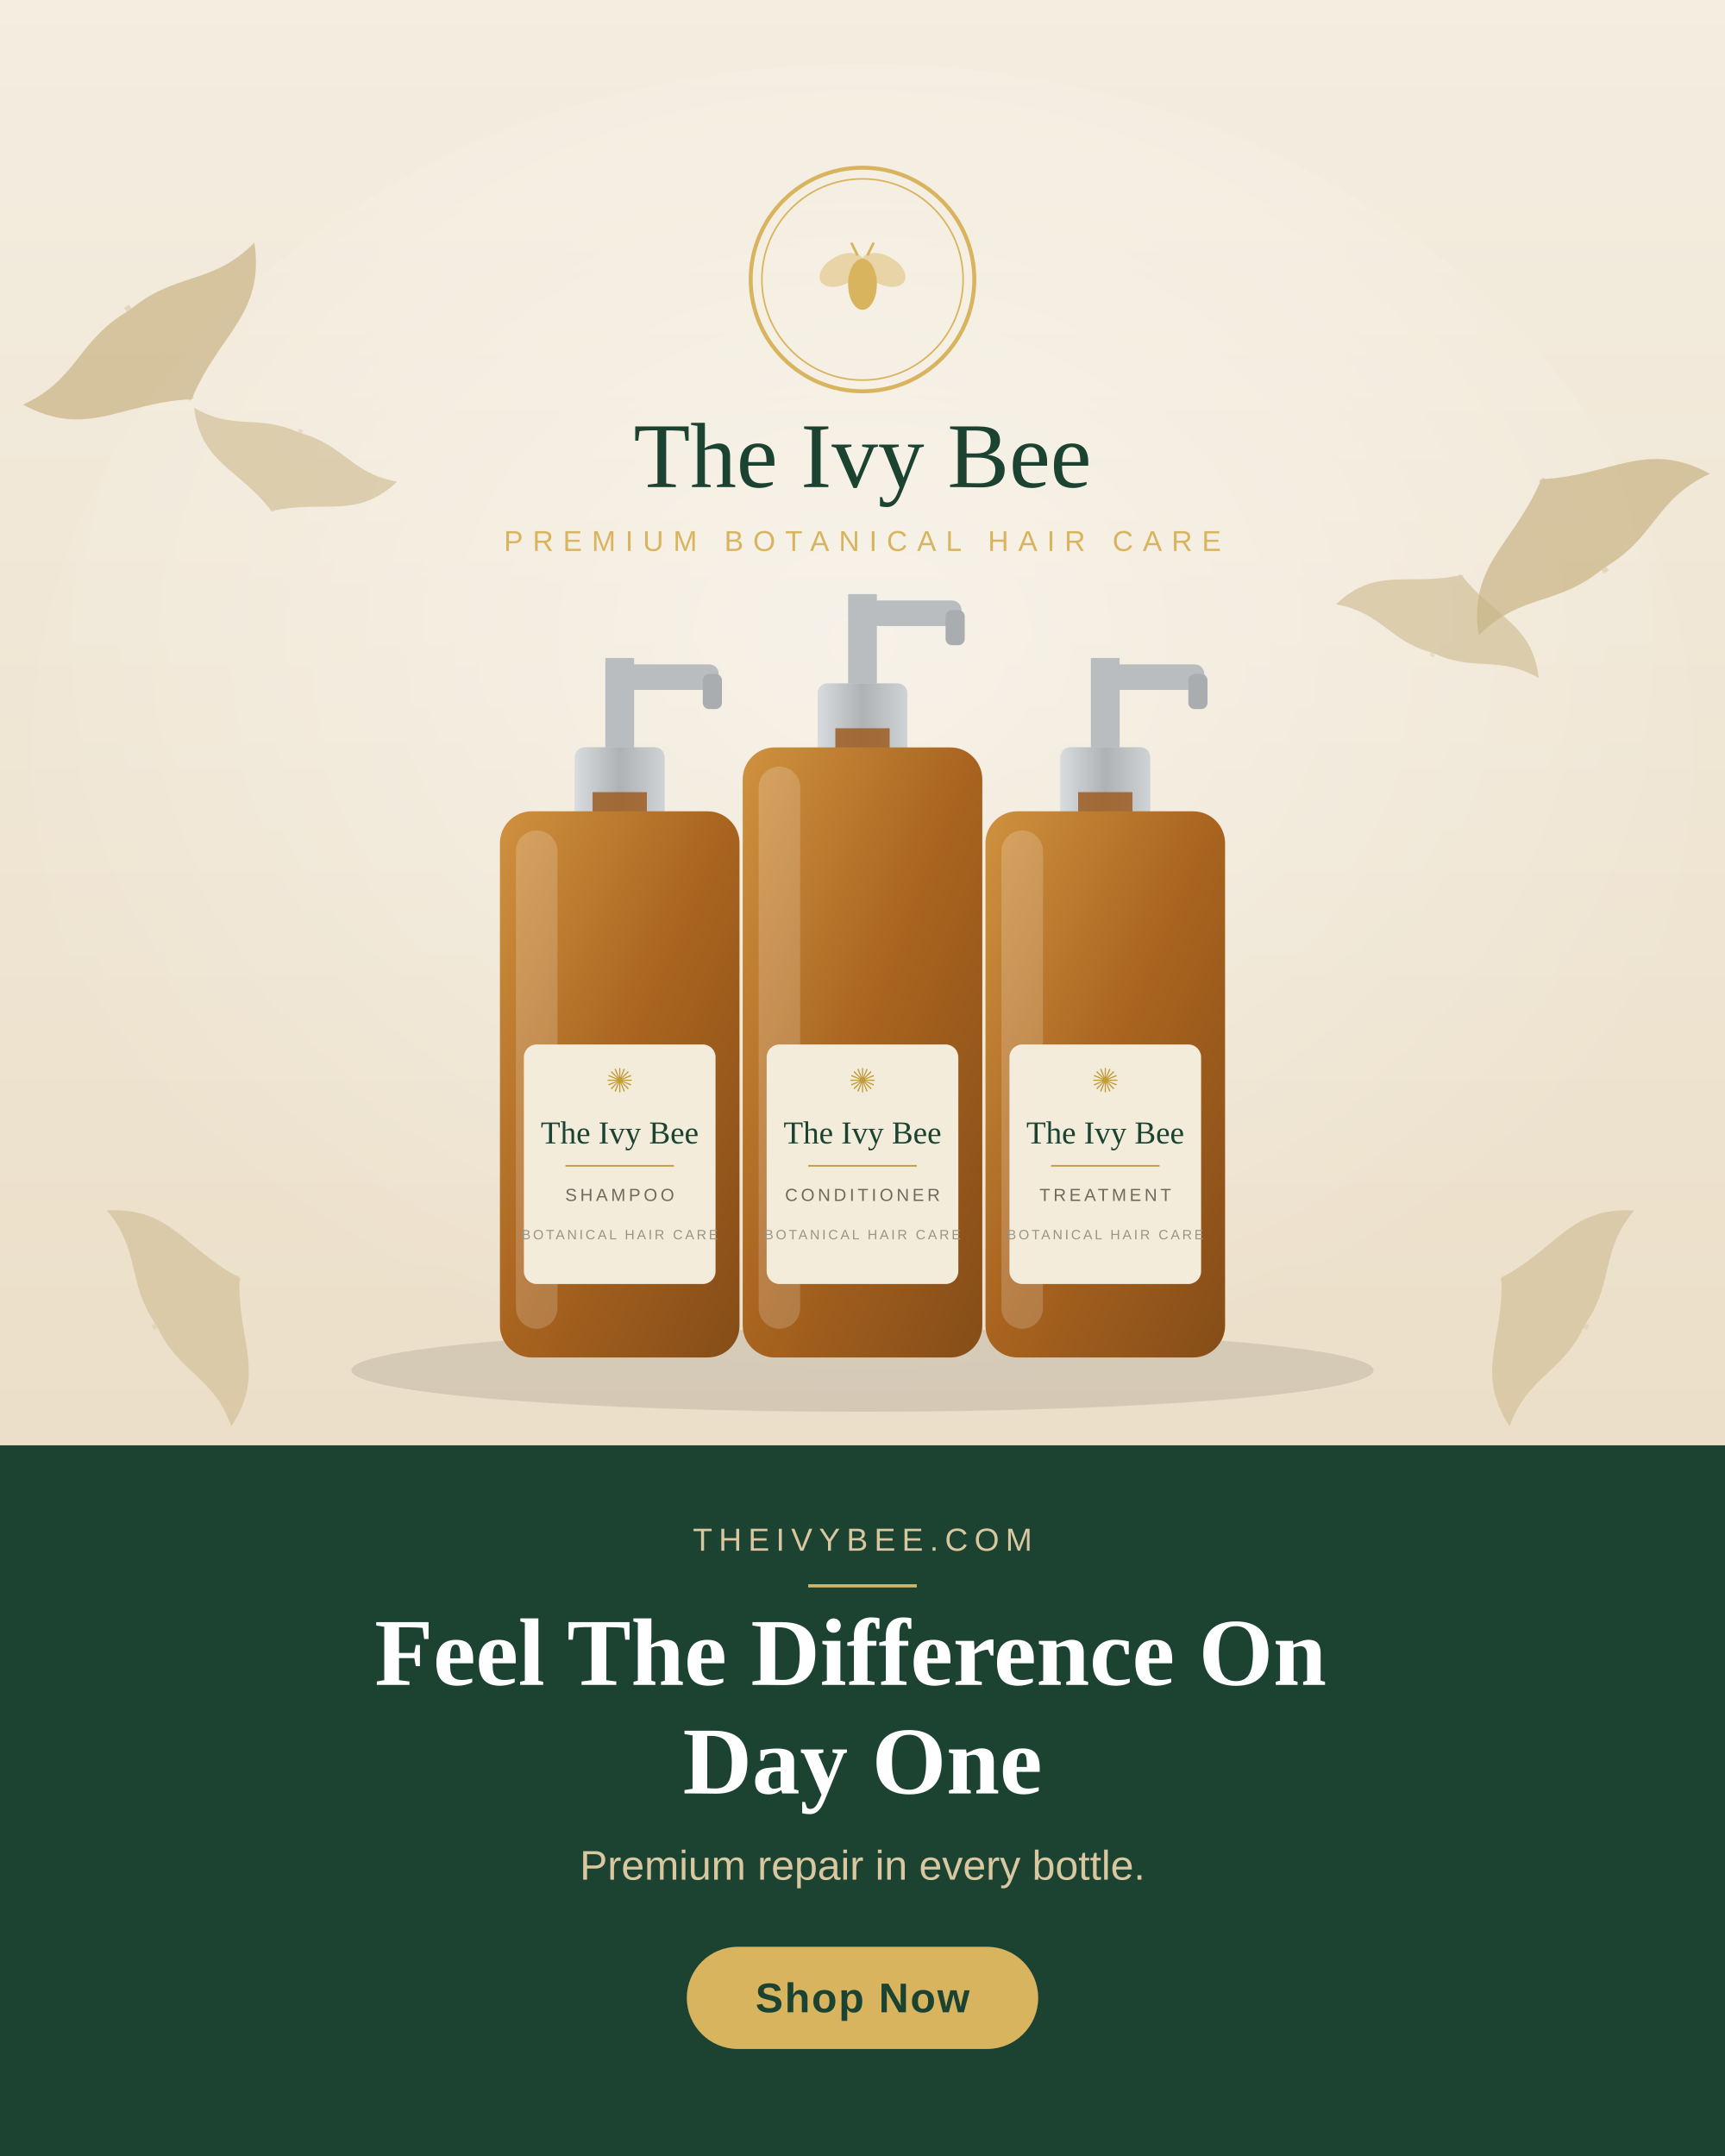
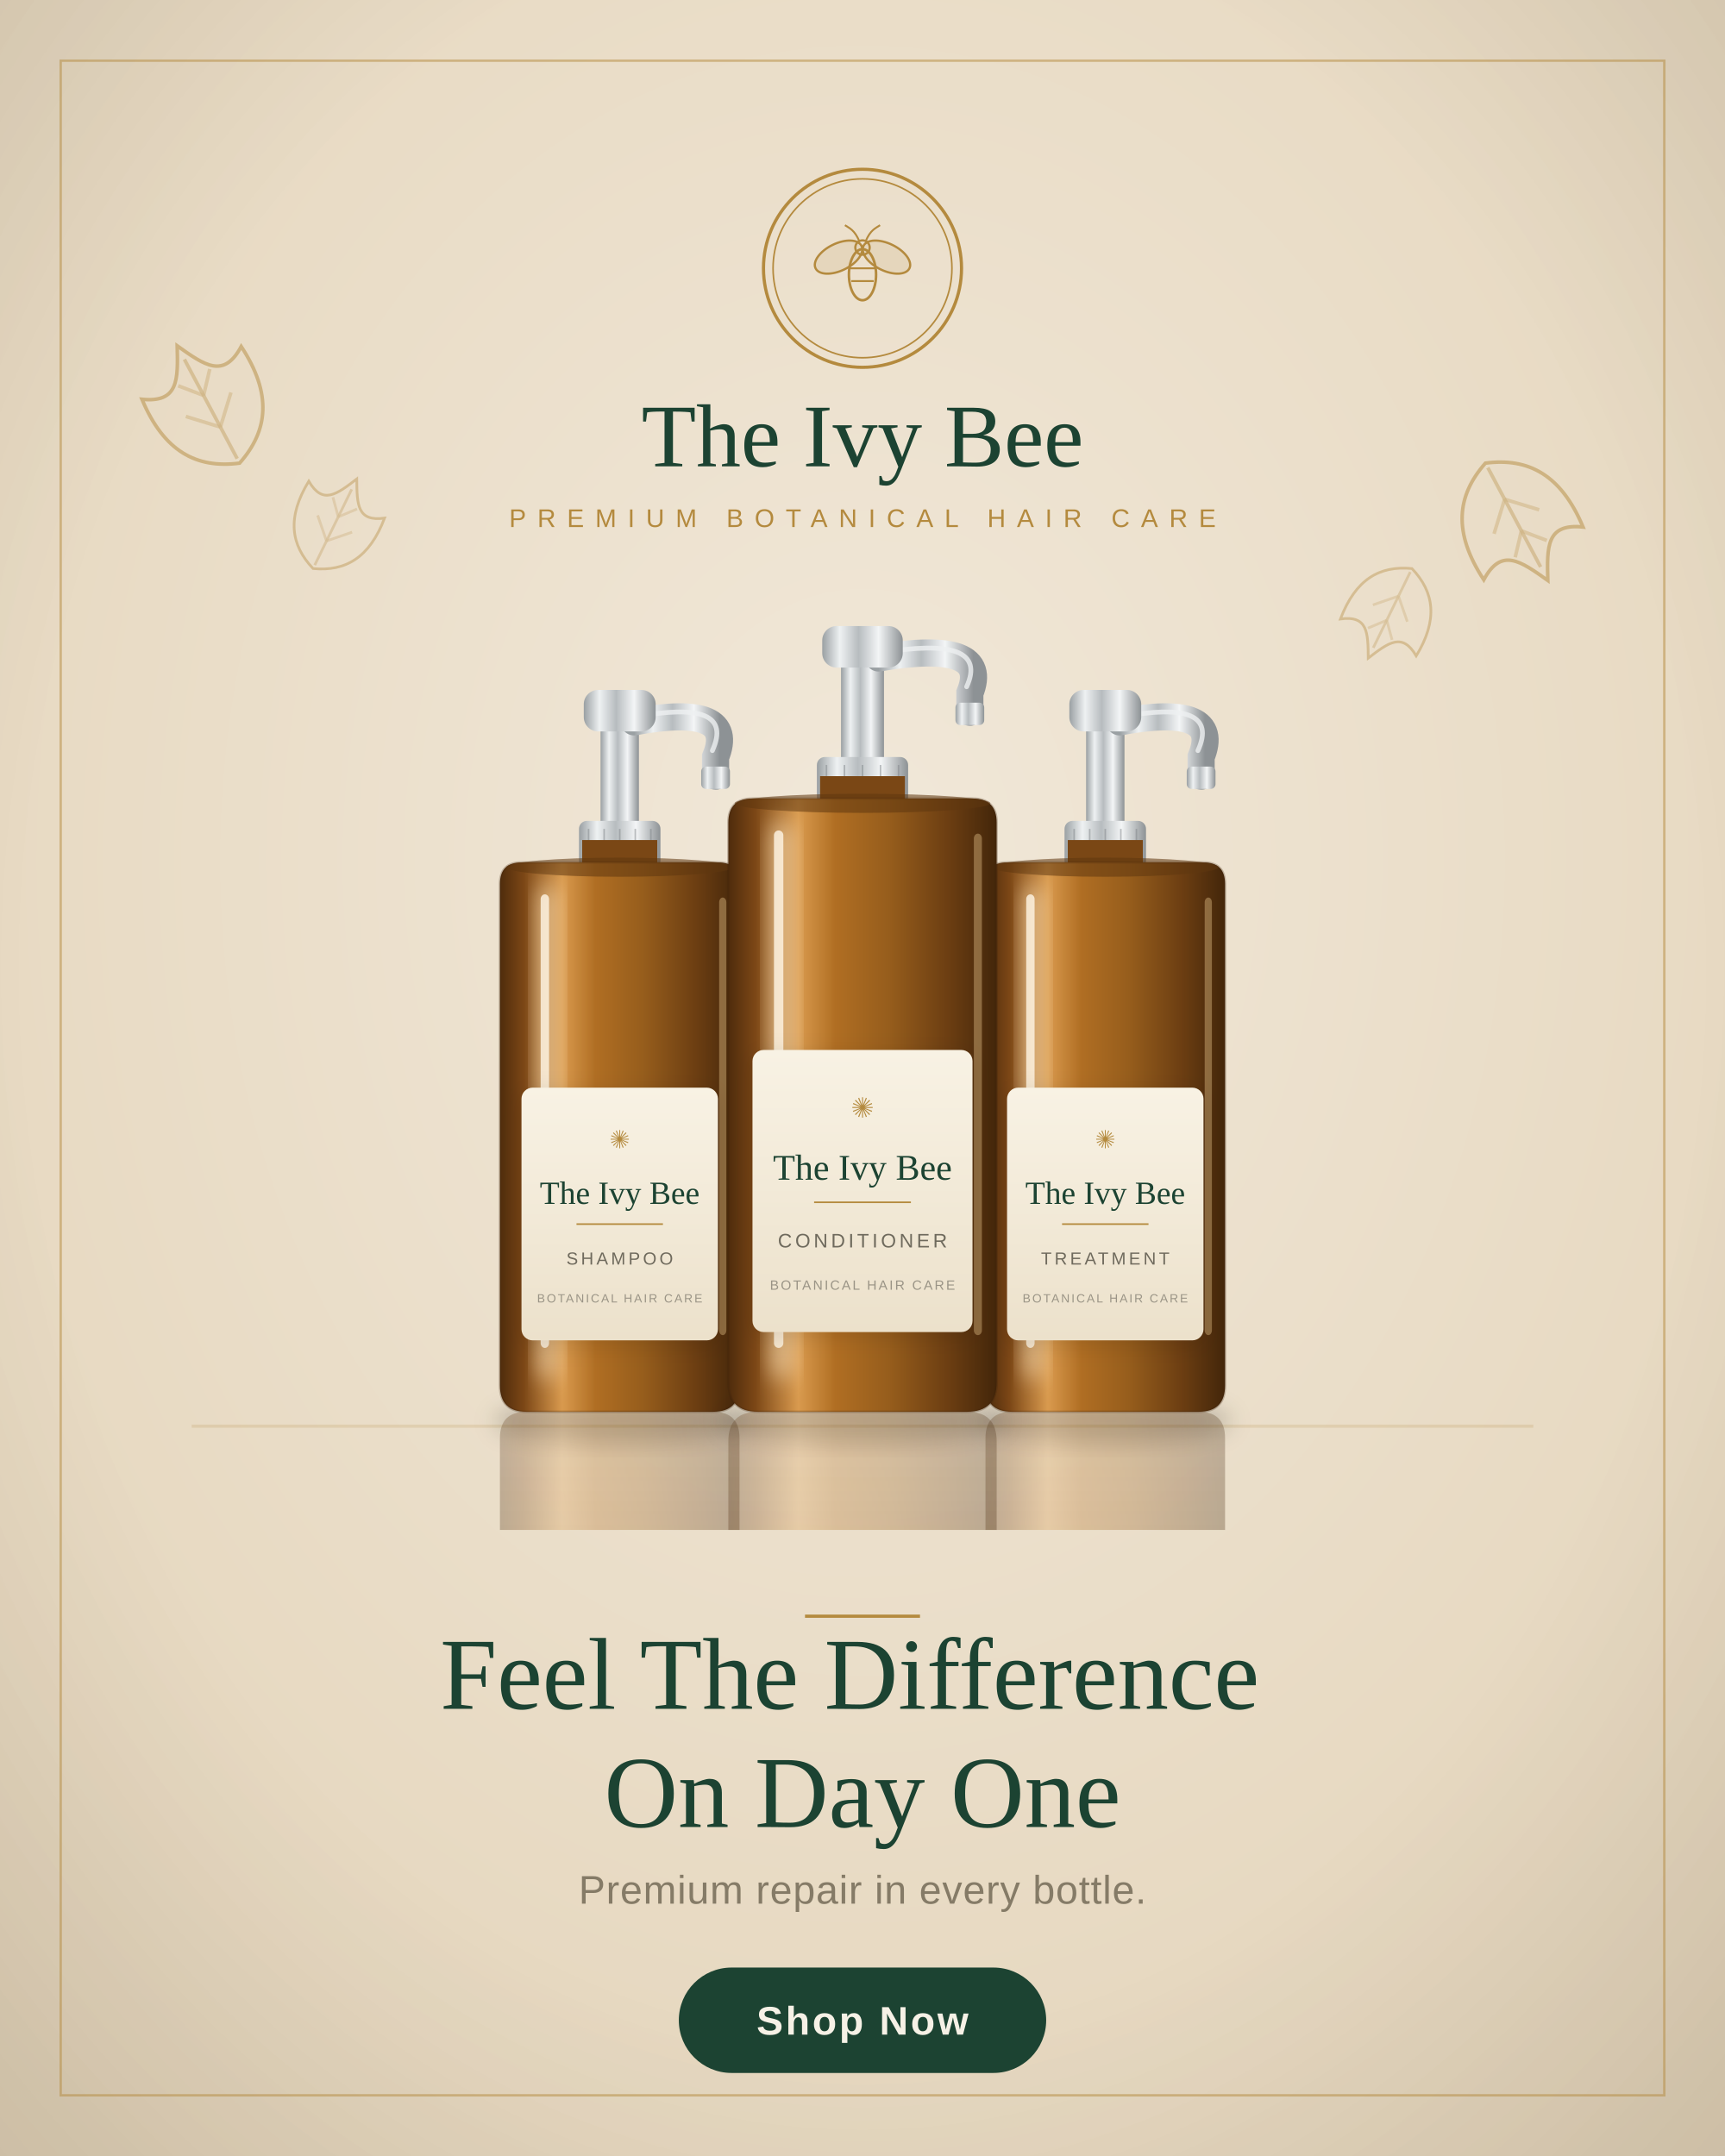
<svg xmlns="http://www.w3.org/2000/svg" viewBox="0 0 1080 1350" width="1080" height="1350" role="img" aria-label="Feel The Difference On Day One">
  <defs>
-     <linearGradient id="bgGrad" x1="0" y1="0" x2="0" y2="1">
-       <stop offset="0" stop-color="#f4ede0" />
-       <stop offset="1" stop-color="#e7d8bd" />
+     <radialGradient id="bgGrad" cx="0.5" cy="0.40" r="0.75">
+       <stop offset="0" stop-color="#f1e8d9" />
+       <stop offset="1" stop-color="#e3d3b8" />
+     </radialGradient>
+     <linearGradient id="amber" x1="0" y1="0" x2="1" y2="0">
+       <stop offset="0" stop-color="#4f2c0c" />
+       <stop offset="0.10" stop-color="#7c4716" />
+       <stop offset="0.26" stop-color="#d99a4e" />
+       <stop offset="0.40" stop-color="#b06e23" />
+       <stop offset="0.60" stop-color="#965d1c" />
+       <stop offset="0.82" stop-color="#6c3e12" />
+       <stop offset="1" stop-color="#43260a" />
    </linearGradient>
-     <linearGradient id="amber" x1="0" y1="0" x2="1" y2="1">
-       <stop offset="0" stop-color="#cf923f" />
-       <stop offset="0.5" stop-color="#a8631f" />
-       <stop offset="1" stop-color="#854d18" />
+     <linearGradient id="chrome" x1="0" y1="0" x2="1" y2="0">
+       <stop offset="0" stop-color="#9aa0a3" />
+       <stop offset="0.22" stop-color="#eef1f2" />
+       <stop offset="0.45" stop-color="#b7bcbf" />
+       <stop offset="0.70" stop-color="#f3f5f6" />
+       <stop offset="1" stop-color="#8d9295" />
    </linearGradient>
-     <linearGradient id="metal" x1="0" y1="0" x2="1" y2="0">
-       <stop offset="0" stop-color="#d8dcde" />
-       <stop offset="0.5" stop-color="#aeb2b4" />
-       <stop offset="1" stop-color="#cfd3d5" />
+     <linearGradient id="label" x1="0" y1="0" x2="0" y2="1">
+       <stop offset="0" stop-color="#f8f2e4" />
+       <stop offset="1" stop-color="#ece1cb" />
    </linearGradient>
-     <radialGradient id="glow" cx="0.5" cy="0.42" r="0.55">
-       <stop offset="0" stop-color="#ffffff" stop-opacity="0.45" />
-       <stop offset="1" stop-color="#ffffff" stop-opacity="0" />
+     <linearGradient id="reflFade" x1="0" y1="0" x2="0" y2="1">
+       <stop offset="0" stop-color="#ffffff" />
+       <stop offset="1" stop-color="#000000" />
+     </linearGradient>
+     <mask id="reflMask">
+       <rect x="0" y="810" width="1080" height="540" fill="url(#reflFade)" />
+     </mask>
+     <filter id="soft" x="-30%" y="-30%" width="160%" height="160%">
+       <feGaussianBlur stdDeviation="7" />
+     </filter>
+     <radialGradient id="vign" cx="0.5" cy="0.45" r="0.75">
+       <stop offset="0.65" stop-color="#000000" stop-opacity="0" />
+       <stop offset="1" stop-color="#000000" stop-opacity="0.1" />
    </radialGradient>
  </defs>
  <rect width="1080" height="1350" fill="url(#bgGrad)" />
-   <ellipse cx="540" cy="470" rx="520" ry="430" fill="url(#glow)" />
-   <g transform="translate(120 250) rotate(-35) scale(1.7)" opacity="0.7">
-     <path d="M0 0 C 22 -14 40 -10 52 -34 C 30 -30 22 -42 0 -40 C -22 -42 -30 -30 -52 -34 C -40 -10 -22 -14 0 0 Z" fill="#c9b485" />
-     <path d="M0 0 L0 -38" stroke="#c9b485" stroke-width="2" opacity="0.5" transform="scale(1.1)" />
+   <rect width="1080" height="1350" fill="url(#vign)" />
+   <rect x="38" y="38" width="1004" height="1274" fill="none" stroke="#b48a3e" stroke-width="1.5" opacity="0.5" />
+   <g transform="translate(150 290) rotate(-28) scale(1.6)" opacity="0.5" fill="none" stroke="#b48a3e" stroke-width="1.4">
+     <path d="M0 0 C 16 -6 24 -18 22 -40 C 10 -32 6 -40 0 -52 C -6 -40 -10 -32 -22 -40 C -24 -18 -16 -6 0 0 Z" />
+     <path d="M0 -2 L0 -46" opacity="0.7" />
+     <path d="M0 -16 L10 -26 M0 -16 L-10 -26 M0 -30 L7 -38 M0 -30 L-7 -38" opacity="0.55" />
  </g>
-   <g transform="translate(170 320) rotate(20) scale(1.3)" opacity="0.55">
-     <path d="M0 0 C 22 -14 40 -10 52 -34 C 30 -30 22 -42 0 -40 C -22 -42 -30 -30 -52 -34 C -40 -10 -22 -14 0 0 Z" fill="#c9b485" />
-     <path d="M0 0 L0 -38" stroke="#c9b485" stroke-width="2" opacity="0.5" transform="scale(1.1)" />
+   <g transform="translate(196 356) rotate(26) scale(1.2)" opacity="0.4" fill="none" stroke="#b48a3e" stroke-width="1.4">
+     <path d="M0 0 C 16 -6 24 -18 22 -40 C 10 -32 6 -40 0 -52 C -6 -40 -10 -32 -22 -40 C -24 -18 -16 -6 0 0 Z" />
+     <path d="M0 -2 L0 -46" opacity="0.7" />
+     <path d="M0 -16 L10 -26 M0 -16 L-10 -26 M0 -30 L7 -38 M0 -30 L-7 -38" opacity="0.55" />
  </g>
-   <g transform="translate(965 300) rotate(145) scale(1.7)" opacity="0.7">
-     <path d="M0 0 C 22 -14 40 -10 52 -34 C 30 -30 22 -42 0 -40 C -22 -42 -30 -30 -52 -34 C -40 -10 -22 -14 0 0 Z" fill="#c9b485" />
-     <path d="M0 0 L0 -38" stroke="#c9b485" stroke-width="2" opacity="0.5" transform="scale(1.1)" />
+   <g transform="translate(930 290) rotate(152) scale(1.6)" opacity="0.5" fill="none" stroke="#b48a3e" stroke-width="1.4">
+     <path d="M0 0 C 16 -6 24 -18 22 -40 C 10 -32 6 -40 0 -52 C -6 -40 -10 -32 -22 -40 C -24 -18 -16 -6 0 0 Z" />
+     <path d="M0 -2 L0 -46" opacity="0.7" />
+     <path d="M0 -16 L10 -26 M0 -16 L-10 -26 M0 -30 L7 -38 M0 -30 L-7 -38" opacity="0.55" />
  </g>
-   <g transform="translate(915 360) rotate(200) scale(1.3)" opacity="0.55">
-     <path d="M0 0 C 22 -14 40 -10 52 -34 C 30 -30 22 -42 0 -40 C -22 -42 -30 -30 -52 -34 C -40 -10 -22 -14 0 0 Z" fill="#c9b485" />
-     <path d="M0 0 L0 -38" stroke="#c9b485" stroke-width="2" opacity="0.5" transform="scale(1.1)" />
+   <g transform="translate(884 356) rotate(206) scale(1.2)" opacity="0.4" fill="none" stroke="#b48a3e" stroke-width="1.4">
+     <path d="M0 0 C 16 -6 24 -18 22 -40 C 10 -32 6 -40 0 -52 C -6 -40 -10 -32 -22 -40 C -24 -18 -16 -6 0 0 Z" />
+     <path d="M0 -2 L0 -46" opacity="0.7" />
+     <path d="M0 -16 L10 -26 M0 -16 L-10 -26 M0 -30 L7 -38 M0 -30 L-7 -38" opacity="0.55" />
  </g>
-   <g transform="translate(150 800) rotate(-120) scale(1.5)" opacity="0.5">
-     <path d="M0 0 C 22 -14 40 -10 52 -34 C 30 -30 22 -42 0 -40 C -22 -42 -30 -30 -52 -34 C -40 -10 -22 -14 0 0 Z" fill="#c9b485" />
-     <path d="M0 0 L0 -38" stroke="#c9b485" stroke-width="2" opacity="0.5" transform="scale(1.1)" />
+   <g fill="none" stroke="#b48a3e">
+     <circle cx="540" cy="168" r="62" stroke-width="2" />
+     <circle cx="540" cy="168" r="56" stroke-width="1" />
+     <g transform="translate(540 168)">
+       <ellipse cx="-15" cy="-7" rx="16" ry="8.5" stroke-width="1.4" fill="#b48a3e" fill-opacity="0.12" transform="rotate(-26 -15 -7)" />
+       <ellipse cx="15" cy="-7" rx="16" ry="8.5" stroke-width="1.4" fill="#b48a3e" fill-opacity="0.12" transform="rotate(26 15 -7)" />
+       <ellipse cx="0" cy="4" rx="8.5" ry="16" stroke-width="1.6" />
+       <circle cx="0" cy="-13" r="4.5" stroke-width="1.4" />
+       <line x1="-8" y1="0" x2="8" y2="0" stroke-width="1.2" />
+       <line x1="-7" y1="8" x2="7" y2="8" stroke-width="1.2" />
+       <path d="M-2 -17 C -5 -24 -8 -25 -11 -27" stroke-width="1.2" />
+       <path d="M2 -17 C 5 -24 8 -25 11 -27" stroke-width="1.2" />
+     </g>
  </g>
-   <g transform="translate(940 800) rotate(120) scale(1.5)" opacity="0.5">
-     <path d="M0 0 C 22 -14 40 -10 52 -34 C 30 -30 22 -42 0 -40 C -22 -42 -30 -30 -52 -34 C -40 -10 -22 -14 0 0 Z" fill="#c9b485" />
-     <path d="M0 0 L0 -38" stroke="#c9b485" stroke-width="2" opacity="0.5" transform="scale(1.1)" />
+   <text x="540" y="292" text-anchor="middle" font-family="Georgia, 'Times New Roman', serif" font-size="56" fill="#1c4332">The Ivy Bee</text>
+   <text x="540" y="330" text-anchor="middle" font-family="Arial, sans-serif" font-size="16" letter-spacing="7" fill="#b48a3e">PREMIUM BOTANICAL HAIR CARE</text>
+   <rect x="120" y="892" width="840" height="2" fill="#b48a3e" opacity="0.18" />
+   <g>
+     <ellipse cx="388" cy="890" rx="78.75" ry="14" fill="#000000" opacity="0.20" filter="url(#soft)" />
+     <g transform="translate(0 1768) scale(1 -1)" opacity="0.30" mask="url(#reflMask)">
+       <path d="M 313 553.5     Q 313 540 326.5 540     L 449.5 540     Q 463 540 463 553.5     L 463 867.5     Q 463 884 446.5 884     L 329.5 884     Q 313 884 313 867.5 Z" fill="url(#amber)" />
+     </g>
+     <g>
+       <rect x="376" y="444" width="24" height="74" fill="url(#chrome)" />
+       <path d="M 397 452 Q 462 440 448 474 L 448 486" fill="none" stroke="url(#chrome)" stroke-width="17" stroke-linecap="round" />
+       <path d="M 397 449 Q 461 437 446 470" fill="none" stroke="#eef0f1" stroke-width="3" stroke-linecap="round" opacity="0.8" />
+       <rect x="439" y="480" width="18" height="14" rx="3" fill="url(#chrome)" />
+       <rect x="365.5" y="432" width="45" height="26" rx="9" fill="url(#chrome)" />
+       <rect x="362.5" y="514" width="51" height="30" rx="5" fill="url(#chrome)" />
+       <line x1="368.5" y1="519" x2="368.5" y2="539" stroke="#7f8487" stroke-width="1" opacity="0.5" />
+       <line x1="378.25" y1="519" x2="378.25" y2="539" stroke="#7f8487" stroke-width="1" opacity="0.5" />
+       <line x1="388" y1="519" x2="388" y2="539" stroke="#7f8487" stroke-width="1" opacity="0.5" />
+       <line x1="397.75" y1="519" x2="397.75" y2="539" stroke="#7f8487" stroke-width="1" opacity="0.5" />
+       <line x1="407.5" y1="519" x2="407.5" y2="539" stroke="#7f8487" stroke-width="1" opacity="0.5" />
+     </g>
+     <rect x="364.5" y="526" width="47" height="20" fill="#7a4715" />
+     <path d="M 313 553.5     Q 313 540 326.5 540     L 449.5 540     Q 463 540 463 553.5     L 463 867.5     Q 463 884 446.5 884     L 329.5 884     Q 313 884 313 867.5 Z" fill="url(#amber)" />
+     <path d="M 313 553.5     Q 313 540 326.5 540     L 449.5 540     Q 463 540 463 553.5     L 463 867.5     Q 463 884 446.5 884     L 329.5 884     Q 313 884 313 867.5 Z" fill="none" stroke="#3f2208" stroke-opacity="0.25" stroke-width="1.5" />
+     <ellipse cx="388" cy="543" rx="71" ry="6" fill="#5e360f" opacity="0.55" />
+     <rect x="335.5" y="554" width="15" height="310" rx="7.5" fill="#ffe9c4" opacity="0.55" filter="url(#soft)" />
+     <rect x="338.5" y="560" width="5.25" height="284" rx="3" fill="#fff6e6" opacity="0.8" />
+     <rect x="450.25" y="562" width="4.5" height="274" rx="3" fill="#ffdca0" opacity="0.35" />
+     <rect x="326.5" y="684.04" width="123" height="158.24" rx="7" fill="#000000" opacity="0.12" filter="url(#soft)" />
+     <rect x="326.5" y="681.04" width="123" height="158.24" rx="7" fill="url(#label)" />
+     <text x="388" y="719.018" text-anchor="middle" font-family="Georgia, 'Times New Roman', serif" font-size="16.5" fill="#b48a3e">✺</text>
+     <text x="388" y="753.83" text-anchor="middle" font-family="Georgia, 'Times New Roman', serif" font-size="20.25" fill="#1c4332">The Ivy Bee</text>
+     <line x1="360.94" y1="766.49" x2="415.06" y2="766.49" stroke="#b48a3e" stroke-width="1" />
+     <text x="388" y="791.808" text-anchor="middle" font-family="Arial, sans-serif" font-size="10.95" letter-spacing="1.8" fill="#6f6a5d">SHAMPOO</text>
+     <text x="388" y="815.544" text-anchor="middle" font-family="Arial, sans-serif" font-size="7.5" letter-spacing="1.05" fill="#9a9486">BOTANICAL HAIR CARE</text>
  </g>
  <g>
-     <circle cx="540" cy="175" r="70" fill="none" stroke="#d9b45f" stroke-width="2.5" />
-     <circle cx="540" cy="175" r="63" fill="none" stroke="#d9b45f" stroke-width="1" />
-     <g transform="translate(540 175)">
-       <ellipse cx="-13" cy="-6" rx="15" ry="9" fill="#d9b45f" opacity="0.45" transform="rotate(-28 -13 -6)" />
-       <ellipse cx="13" cy="-6" rx="15" ry="9" fill="#d9b45f" opacity="0.45" transform="rotate(28 13 -6)" />
-       <ellipse cx="0" cy="3" rx="9" ry="16" fill="#d9b45f" />
-       <line x1="-9" y1="-1" x2="9" y2="-1" stroke="#d9b45f" stroke-width="1.4" opacity="0.6" />
-       <line x1="-8" y1="6" x2="8" y2="6" stroke="#d9b45f" stroke-width="1.4" opacity="0.6" />
-       <line x1="-3" y1="-15" x2="-7" y2="-23" stroke="#d9b45f" stroke-width="1.6" />
-       <line x1="3" y1="-15" x2="7" y2="-23" stroke="#d9b45f" stroke-width="1.6" />
+     <ellipse cx="692" cy="890" rx="78.75" ry="14" fill="#000000" opacity="0.20" filter="url(#soft)" />
+     <g transform="translate(0 1768) scale(1 -1)" opacity="0.30" mask="url(#reflMask)">
+       <path d="M 617 553.5     Q 617 540 630.5 540     L 753.5 540     Q 767 540 767 553.5     L 767 867.5     Q 767 884 750.5 884     L 633.5 884     Q 617 884 617 867.5 Z" fill="url(#amber)" />
    </g>
-   </g>
-   <text x="540" y="305" text-anchor="middle" font-family="Georgia, 'Times New Roman', serif" font-size="58" fill="#1c4332">The Ivy Bee</text>
-   <text x="540" y="345" text-anchor="middle" font-family="Arial, sans-serif" font-size="18" letter-spacing="6" fill="#d9b45f">PREMIUM BOTANICAL HAIR CARE</text>
-   <ellipse cx="540" cy="858" rx="320" ry="26" fill="#000000" opacity="0.10" />
-   <g>
-     <rect x="379" y="412" width="18" height="60" fill="#b9bdbf" />
-     <rect x="360" y="468" width="56" height="46" rx="6" fill="#c7cbcd" />
-     <rect x="360" y="468" width="56" height="46" rx="6" fill="url(#metal)" />
-     <rect x="392" y="416" width="58" height="16" rx="6" fill="#b9bdbf" />
-     <rect x="440" y="422" width="12" height="22" rx="4" fill="#a9adaf" />
-     <rect x="371" y="496" width="34" height="22" fill="#9c5d22" opacity="0.85" />
-     <rect x="313" y="508" width="150" height="342" rx="20" fill="url(#amber)" />
-     <rect x="323" y="520" width="26" height="312" rx="13" fill="#ffffff" opacity="0.18" />
-     <rect x="328" y="654" width="120" height="150" rx="8" fill="#f3ecdb" />
-     <text x="388" y="684" text-anchor="middle" font-family="Georgia, 'Times New Roman', serif" font-size="22" fill="#c19a3b">✺</text>
-     <text x="388" y="716" text-anchor="middle" font-family="Georgia, 'Times New Roman', serif" font-size="20" fill="#1c4332">The Ivy Bee</text>
-     <line x1="354" y1="730" x2="422" y2="730" stroke="#c19a3b" stroke-width="1" />
-     <text x="388" y="752" text-anchor="middle" font-family="Arial, sans-serif" font-size="11" letter-spacing="2" fill="#6f6a5d">SHAMPOO</text>
-     <text x="388" y="776" text-anchor="middle" font-family="Arial, sans-serif" font-size="8.5" letter-spacing="1.5" fill="#9a9486">BOTANICAL HAIR CARE</text>
+     <g>
+       <rect x="680" y="444" width="24" height="74" fill="url(#chrome)" />
+       <path d="M 701 452 Q 766 440 752 474 L 752 486" fill="none" stroke="url(#chrome)" stroke-width="17" stroke-linecap="round" />
+       <path d="M 701 449 Q 765 437 750 470" fill="none" stroke="#eef0f1" stroke-width="3" stroke-linecap="round" opacity="0.8" />
+       <rect x="743" y="480" width="18" height="14" rx="3" fill="url(#chrome)" />
+       <rect x="669.5" y="432" width="45" height="26" rx="9" fill="url(#chrome)" />
+       <rect x="666.5" y="514" width="51" height="30" rx="5" fill="url(#chrome)" />
+       <line x1="672.5" y1="519" x2="672.5" y2="539" stroke="#7f8487" stroke-width="1" opacity="0.5" />
+       <line x1="682.25" y1="519" x2="682.25" y2="539" stroke="#7f8487" stroke-width="1" opacity="0.5" />
+       <line x1="692" y1="519" x2="692" y2="539" stroke="#7f8487" stroke-width="1" opacity="0.5" />
+       <line x1="701.75" y1="519" x2="701.75" y2="539" stroke="#7f8487" stroke-width="1" opacity="0.5" />
+       <line x1="711.5" y1="519" x2="711.5" y2="539" stroke="#7f8487" stroke-width="1" opacity="0.5" />
+     </g>
+     <rect x="668.5" y="526" width="47" height="20" fill="#7a4715" />
+     <path d="M 617 553.5     Q 617 540 630.5 540     L 753.5 540     Q 767 540 767 553.5     L 767 867.5     Q 767 884 750.5 884     L 633.5 884     Q 617 884 617 867.5 Z" fill="url(#amber)" />
+     <path d="M 617 553.5     Q 617 540 630.5 540     L 753.5 540     Q 767 540 767 553.5     L 767 867.5     Q 767 884 750.5 884     L 633.5 884     Q 617 884 617 867.5 Z" fill="none" stroke="#3f2208" stroke-opacity="0.25" stroke-width="1.5" />
+     <ellipse cx="692" cy="543" rx="71" ry="6" fill="#5e360f" opacity="0.55" />
+     <rect x="639.5" y="554" width="15" height="310" rx="7.5" fill="#ffe9c4" opacity="0.55" filter="url(#soft)" />
+     <rect x="642.5" y="560" width="5.25" height="284" rx="3" fill="#fff6e6" opacity="0.8" />
+     <rect x="754.25" y="562" width="4.5" height="274" rx="3" fill="#ffdca0" opacity="0.35" />
+     <rect x="630.5" y="684.04" width="123" height="158.24" rx="7" fill="#000000" opacity="0.12" filter="url(#soft)" />
+     <rect x="630.5" y="681.04" width="123" height="158.24" rx="7" fill="url(#label)" />
+     <text x="692" y="719.018" text-anchor="middle" font-family="Georgia, 'Times New Roman', serif" font-size="16.5" fill="#b48a3e">✺</text>
+     <text x="692" y="753.83" text-anchor="middle" font-family="Georgia, 'Times New Roman', serif" font-size="20.25" fill="#1c4332">The Ivy Bee</text>
+     <line x1="664.94" y1="766.49" x2="719.06" y2="766.49" stroke="#b48a3e" stroke-width="1" />
+     <text x="692" y="791.808" text-anchor="middle" font-family="Arial, sans-serif" font-size="10.95" letter-spacing="1.8" fill="#6f6a5d">TREATMENT</text>
+     <text x="692" y="815.544" text-anchor="middle" font-family="Arial, sans-serif" font-size="7.5" letter-spacing="1.05" fill="#9a9486">BOTANICAL HAIR CARE</text>
  </g>
  <g>
-     <rect x="683" y="412" width="18" height="60" fill="#b9bdbf" />
-     <rect x="664" y="468" width="56" height="46" rx="6" fill="#c7cbcd" />
-     <rect x="664" y="468" width="56" height="46" rx="6" fill="url(#metal)" />
-     <rect x="696" y="416" width="58" height="16" rx="6" fill="#b9bdbf" />
-     <rect x="744" y="422" width="12" height="22" rx="4" fill="#a9adaf" />
-     <rect x="675" y="496" width="34" height="22" fill="#9c5d22" opacity="0.85" />
-     <rect x="617" y="508" width="150" height="342" rx="20" fill="url(#amber)" />
-     <rect x="627" y="520" width="26" height="312" rx="13" fill="#ffffff" opacity="0.18" />
-     <rect x="632" y="654" width="120" height="150" rx="8" fill="#f3ecdb" />
-     <text x="692" y="684" text-anchor="middle" font-family="Georgia, 'Times New Roman', serif" font-size="22" fill="#c19a3b">✺</text>
-     <text x="692" y="716" text-anchor="middle" font-family="Georgia, 'Times New Roman', serif" font-size="20" fill="#1c4332">The Ivy Bee</text>
-     <line x1="658" y1="730" x2="726" y2="730" stroke="#c19a3b" stroke-width="1" />
-     <text x="692" y="752" text-anchor="middle" font-family="Arial, sans-serif" font-size="11" letter-spacing="2" fill="#6f6a5d">TREATMENT</text>
-     <text x="692" y="776" text-anchor="middle" font-family="Arial, sans-serif" font-size="8.5" letter-spacing="1.5" fill="#9a9486">BOTANICAL HAIR CARE</text>
+     <ellipse cx="540" cy="890" rx="88.2" ry="14" fill="#000000" opacity="0.20" filter="url(#soft)" />
+     <g transform="translate(0 1768) scale(1 -1)" opacity="0.30" mask="url(#reflMask)">
+       <path d="M 456 515.12     Q 456 500 471.12 500     L 608.88 500     Q 624 500 624 515.12     L 624 865.52     Q 624 884 605.52 884     L 474.48 884     Q 456 884 456 865.52 Z" fill="url(#amber)" />
+     </g>
+     <g>
+       <rect x="526.56" y="404" width="26.88" height="74" fill="url(#chrome)" />
+       <path d="M 550.08 412 Q 621.2 400 607.2 434 L 607.2 446" fill="none" stroke="url(#chrome)" stroke-width="17" stroke-linecap="round" />
+       <path d="M 550.08 409 Q 620.2 397 605.2 430" fill="none" stroke="#eef0f1" stroke-width="3" stroke-linecap="round" opacity="0.8" />
+       <rect x="598.2" y="440" width="18" height="14" rx="3" fill="url(#chrome)" />
+       <rect x="514.8" y="392" width="50.4" height="26" rx="9" fill="url(#chrome)" />
+       <rect x="511.44" y="474" width="57.12" height="30" rx="5" fill="url(#chrome)" />
+       <line x1="517.44" y1="479" x2="517.44" y2="499" stroke="#7f8487" stroke-width="1" opacity="0.5" />
+       <line x1="528.72" y1="479" x2="528.72" y2="499" stroke="#7f8487" stroke-width="1" opacity="0.5" />
+       <line x1="540" y1="479" x2="540" y2="499" stroke="#7f8487" stroke-width="1" opacity="0.5" />
+       <line x1="551.28" y1="479" x2="551.28" y2="499" stroke="#7f8487" stroke-width="1" opacity="0.5" />
+       <line x1="562.56" y1="479" x2="562.56" y2="499" stroke="#7f8487" stroke-width="1" opacity="0.5" />
+     </g>
+     <rect x="513.44" y="486" width="53.12" height="20" fill="#7a4715" />
+     <path d="M 456 515.12     Q 456 500 471.12 500     L 608.88 500     Q 624 500 624 515.12     L 624 865.52     Q 624 884 605.52 884     L 474.48 884     Q 456 884 456 865.52 Z" fill="url(#amber)" />
+     <path d="M 456 515.12     Q 456 500 471.12 500     L 608.88 500     Q 624 500 624 515.12     L 624 865.52     Q 624 884 605.52 884     L 474.48 884     Q 456 884 456 865.52 Z" fill="none" stroke="#3f2208" stroke-opacity="0.25" stroke-width="1.5" />
+     <ellipse cx="540" cy="503" rx="80" ry="6" fill="#5e360f" opacity="0.55" />
+     <rect x="481.2" y="514" width="16.8" height="350" rx="8.4" fill="#ffe9c4" opacity="0.55" filter="url(#soft)" />
+     <rect x="484.56" y="520" width="5.88" height="324" rx="3" fill="#fff6e6" opacity="0.8" />
+     <rect x="609.72" y="522" width="5.04" height="314" rx="3" fill="#ffdca0" opacity="0.35" />
+     <rect x="471.12" y="660.44" width="137.76" height="176.64" rx="7" fill="#000000" opacity="0.12" filter="url(#soft)" />
+     <rect x="471.12" y="657.44" width="137.76" height="176.64" rx="7" fill="url(#label)" />
+     <text x="540" y="699.834" text-anchor="middle" font-family="Georgia, 'Times New Roman', serif" font-size="18.48" fill="#b48a3e">✺</text>
+     <text x="540" y="738.694" text-anchor="middle" font-family="Georgia, 'Times New Roman', serif" font-size="22.68" fill="#1c4332">The Ivy Bee</text>
+     <line x1="509.693" y1="752.826" x2="570.307" y2="752.826" stroke="#b48a3e" stroke-width="1" />
+     <text x="540" y="781.088" text-anchor="middle" font-family="Arial, sans-serif" font-size="12.264" letter-spacing="2.016" fill="#6f6a5d">CONDITIONER</text>
+     <text x="540" y="807.584" text-anchor="middle" font-family="Arial, sans-serif" font-size="8.4" letter-spacing="1.176" fill="#9a9486">BOTANICAL HAIR CARE</text>
  </g>
-   <g>
-     <rect x="531" y="372" width="18" height="60" fill="#b9bdbf" />
-     <rect x="512" y="428" width="56" height="46" rx="6" fill="#c7cbcd" />
-     <rect x="512" y="428" width="56" height="46" rx="6" fill="url(#metal)" />
-     <rect x="544" y="376" width="58" height="16" rx="6" fill="#b9bdbf" />
-     <rect x="592" y="382" width="12" height="22" rx="4" fill="#a9adaf" />
-     <rect x="523" y="456" width="34" height="22" fill="#9c5d22" opacity="0.85" />
-     <rect x="465" y="468" width="150" height="382" rx="20" fill="url(#amber)" />
-     <rect x="475" y="480" width="26" height="352" rx="13" fill="#ffffff" opacity="0.18" />
-     <rect x="480" y="654" width="120" height="150" rx="8" fill="#f3ecdb" />
-     <text x="540" y="684" text-anchor="middle" font-family="Georgia, 'Times New Roman', serif" font-size="22" fill="#c19a3b">✺</text>
-     <text x="540" y="716" text-anchor="middle" font-family="Georgia, 'Times New Roman', serif" font-size="20" fill="#1c4332">The Ivy Bee</text>
-     <line x1="506" y1="730" x2="574" y2="730" stroke="#c19a3b" stroke-width="1" />
-     <text x="540" y="752" text-anchor="middle" font-family="Arial, sans-serif" font-size="11" letter-spacing="2" fill="#6f6a5d">CONDITIONER</text>
-     <text x="540" y="776" text-anchor="middle" font-family="Arial, sans-serif" font-size="8.5" letter-spacing="1.5" fill="#9a9486">BOTANICAL HAIR CARE</text>
-   </g>
-   <rect x="0" y="905" width="1080" height="445" fill="#1c4332" />
-   <text x="540" y="971" text-anchor="middle" font-family="Arial, sans-serif" font-size="20" letter-spacing="4" fill="#d9c7a0">THEIVYBEE.COM</text>
-   <line x1="506" y1="993" x2="574" y2="993" stroke="#d9b45f" stroke-width="2" />
-   <text x="540" y="1055" text-anchor="middle" font-family="Georgia, 'Times New Roman', serif" font-size="60" font-weight="bold" fill="#ffffff">
-     <tspan x="540" dy="0">Feel The Difference On</tspan>
-     <tspan x="540" dy="68">Day One</tspan>
+   <line x1="504" y1="1012" x2="576" y2="1012" stroke="#b48a3e" stroke-width="2" />
+   <text x="540" y="1070" text-anchor="middle" font-family="Georgia, 'Times New Roman', serif" font-size="64" fill="#1c4332">
+     <tspan x="540" dy="0">Feel The Difference</tspan>
+     <tspan x="540" dy="74">On Day One</tspan>
  </text>
-   <text x="540" y="1177" text-anchor="middle" font-family="Arial, sans-serif" font-size="26" fill="#d9c7a0">
+   <text x="540" y="1192" text-anchor="middle" font-family="Arial, sans-serif" font-size="25" letter-spacing="0.5" fill="#857b67">
    <tspan x="540" dy="0">Premium repair in every bottle.</tspan>
  </text>
  <g>
-     <rect x="430" y="1219" width="220" height="64" rx="32" fill="#d9b45f" />
-     <text x="540" y="1260" text-anchor="middle" font-family="Arial, sans-serif" font-size="26" font-weight="bold" letter-spacing="1" fill="#1c4332">Shop Now</text>
+     <rect x="425" y="1232" width="230" height="66" rx="33" fill="#1c4332" />
+     <text x="540" y="1274" text-anchor="middle" font-family="Arial, sans-serif" font-size="25" font-weight="bold" letter-spacing="1.5" fill="#f6f1e6">Shop Now</text>
  </g>
</svg>
